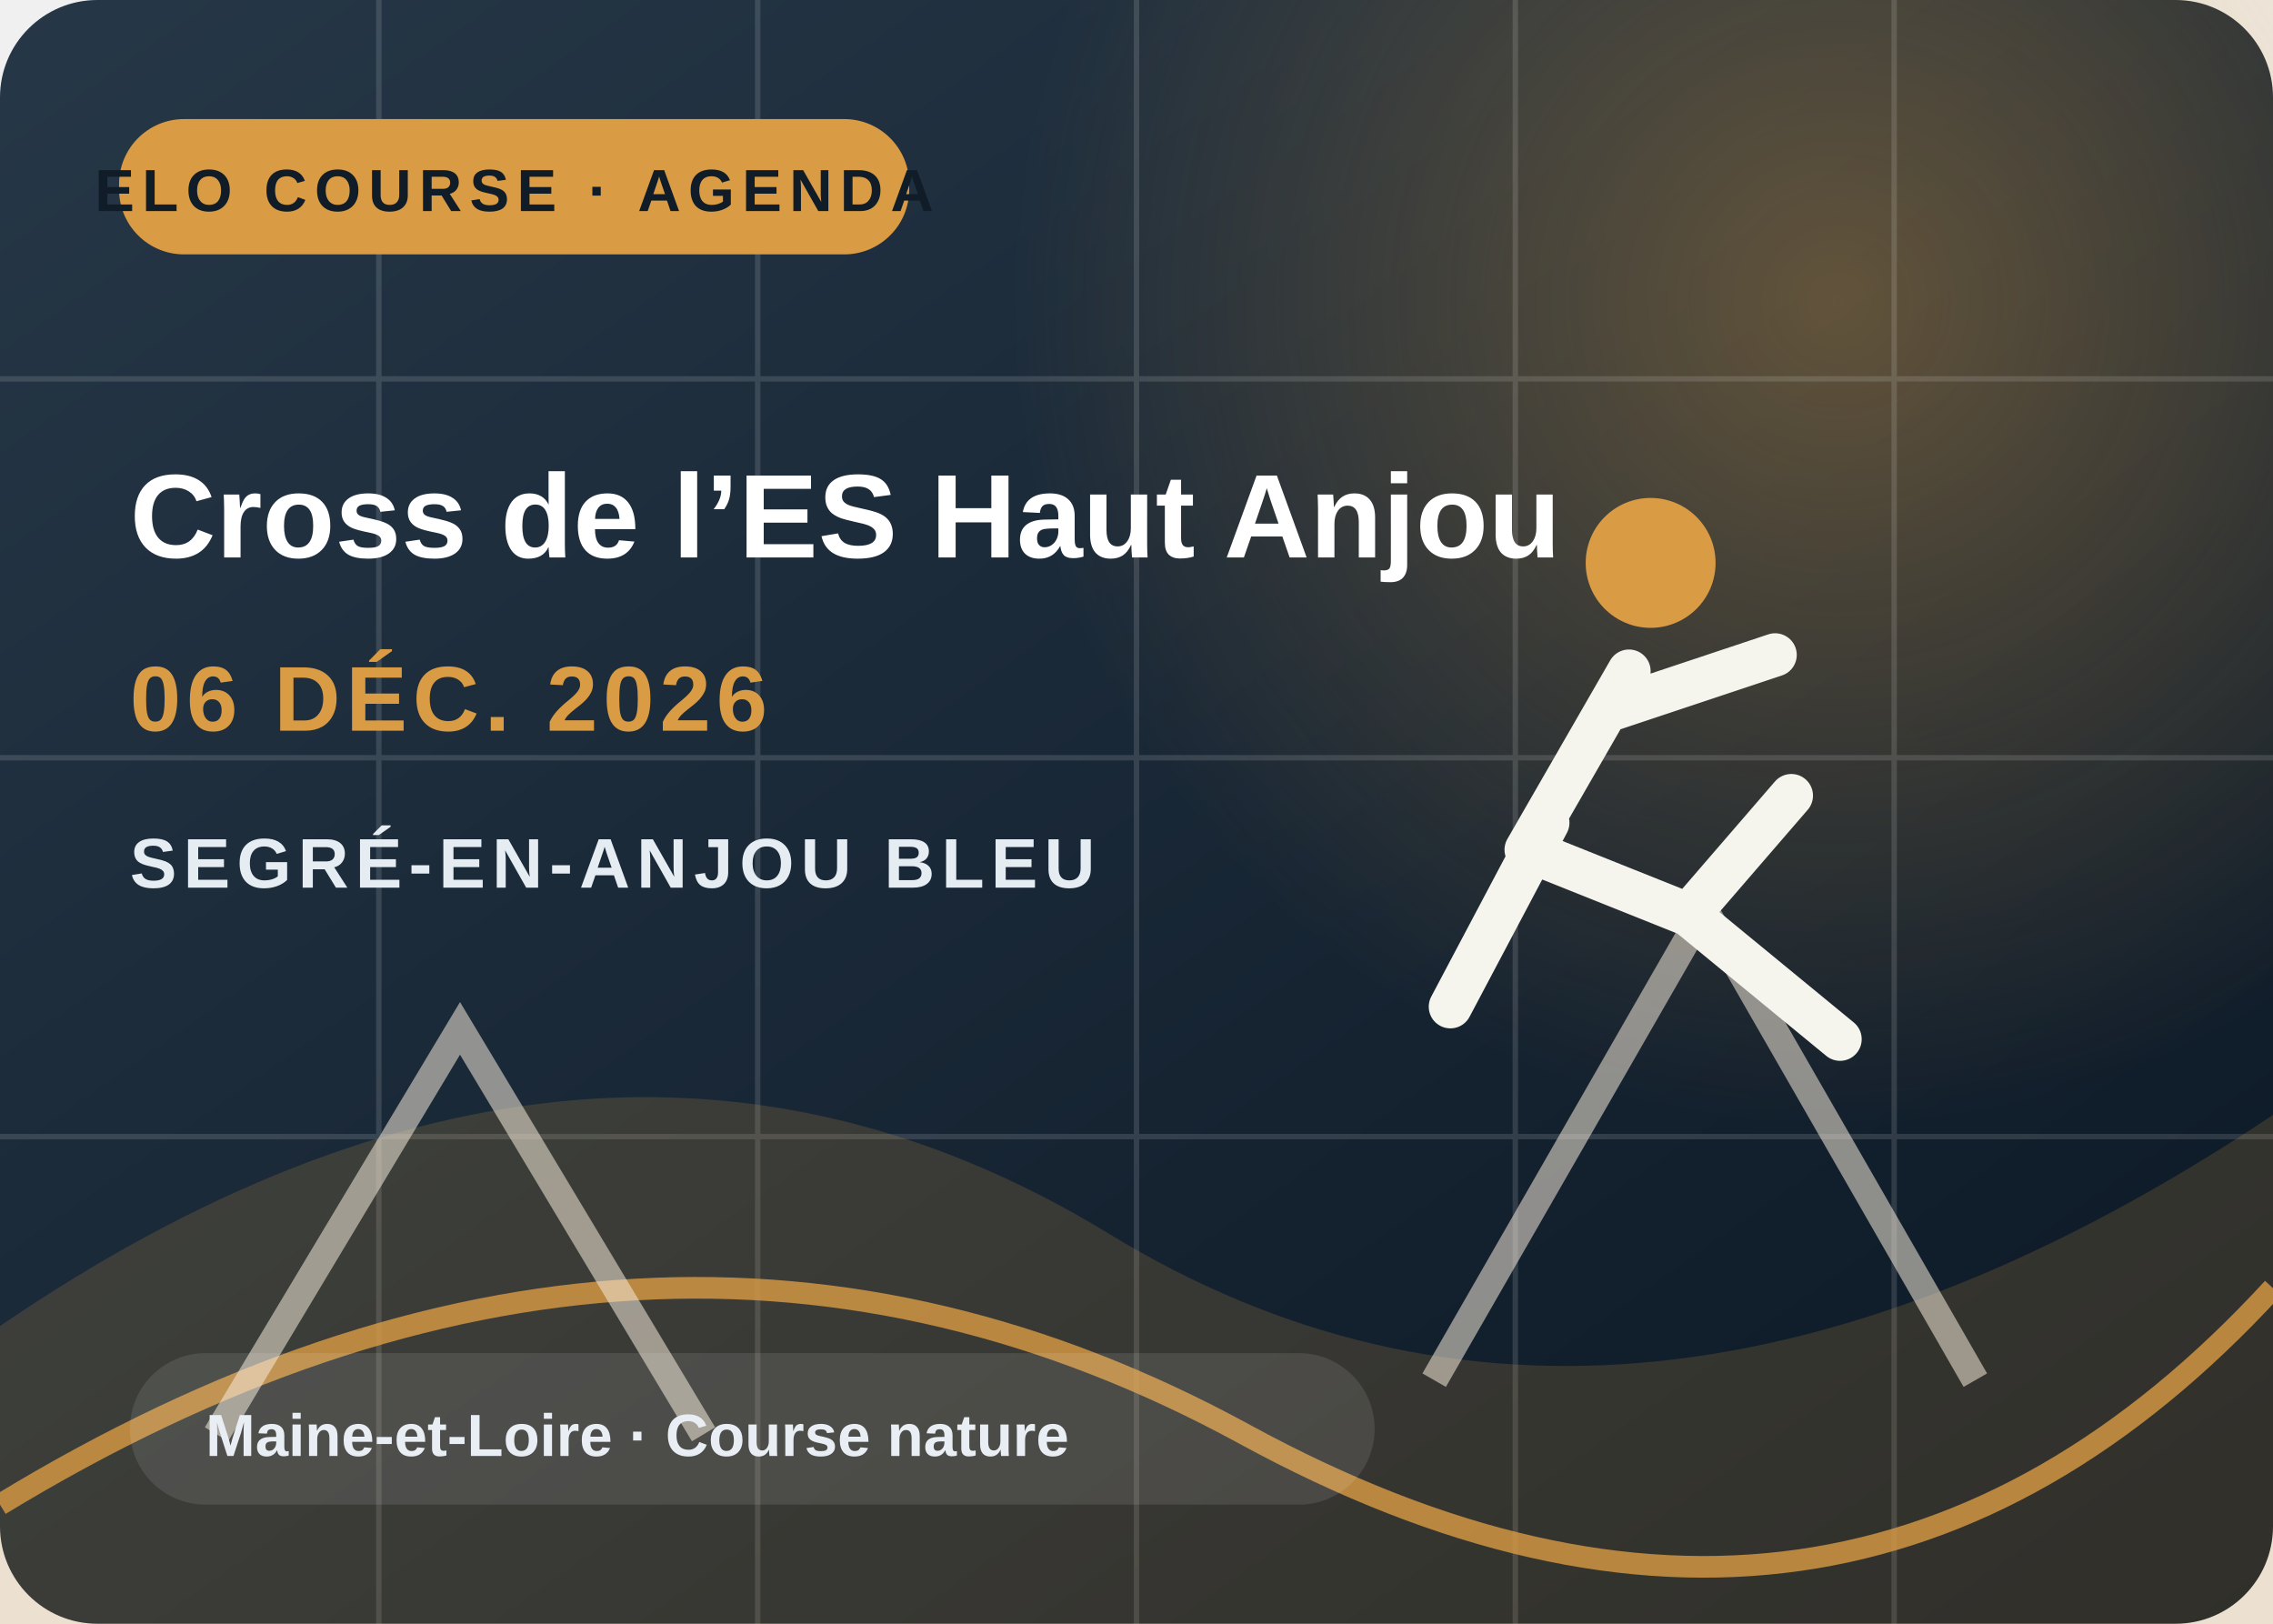
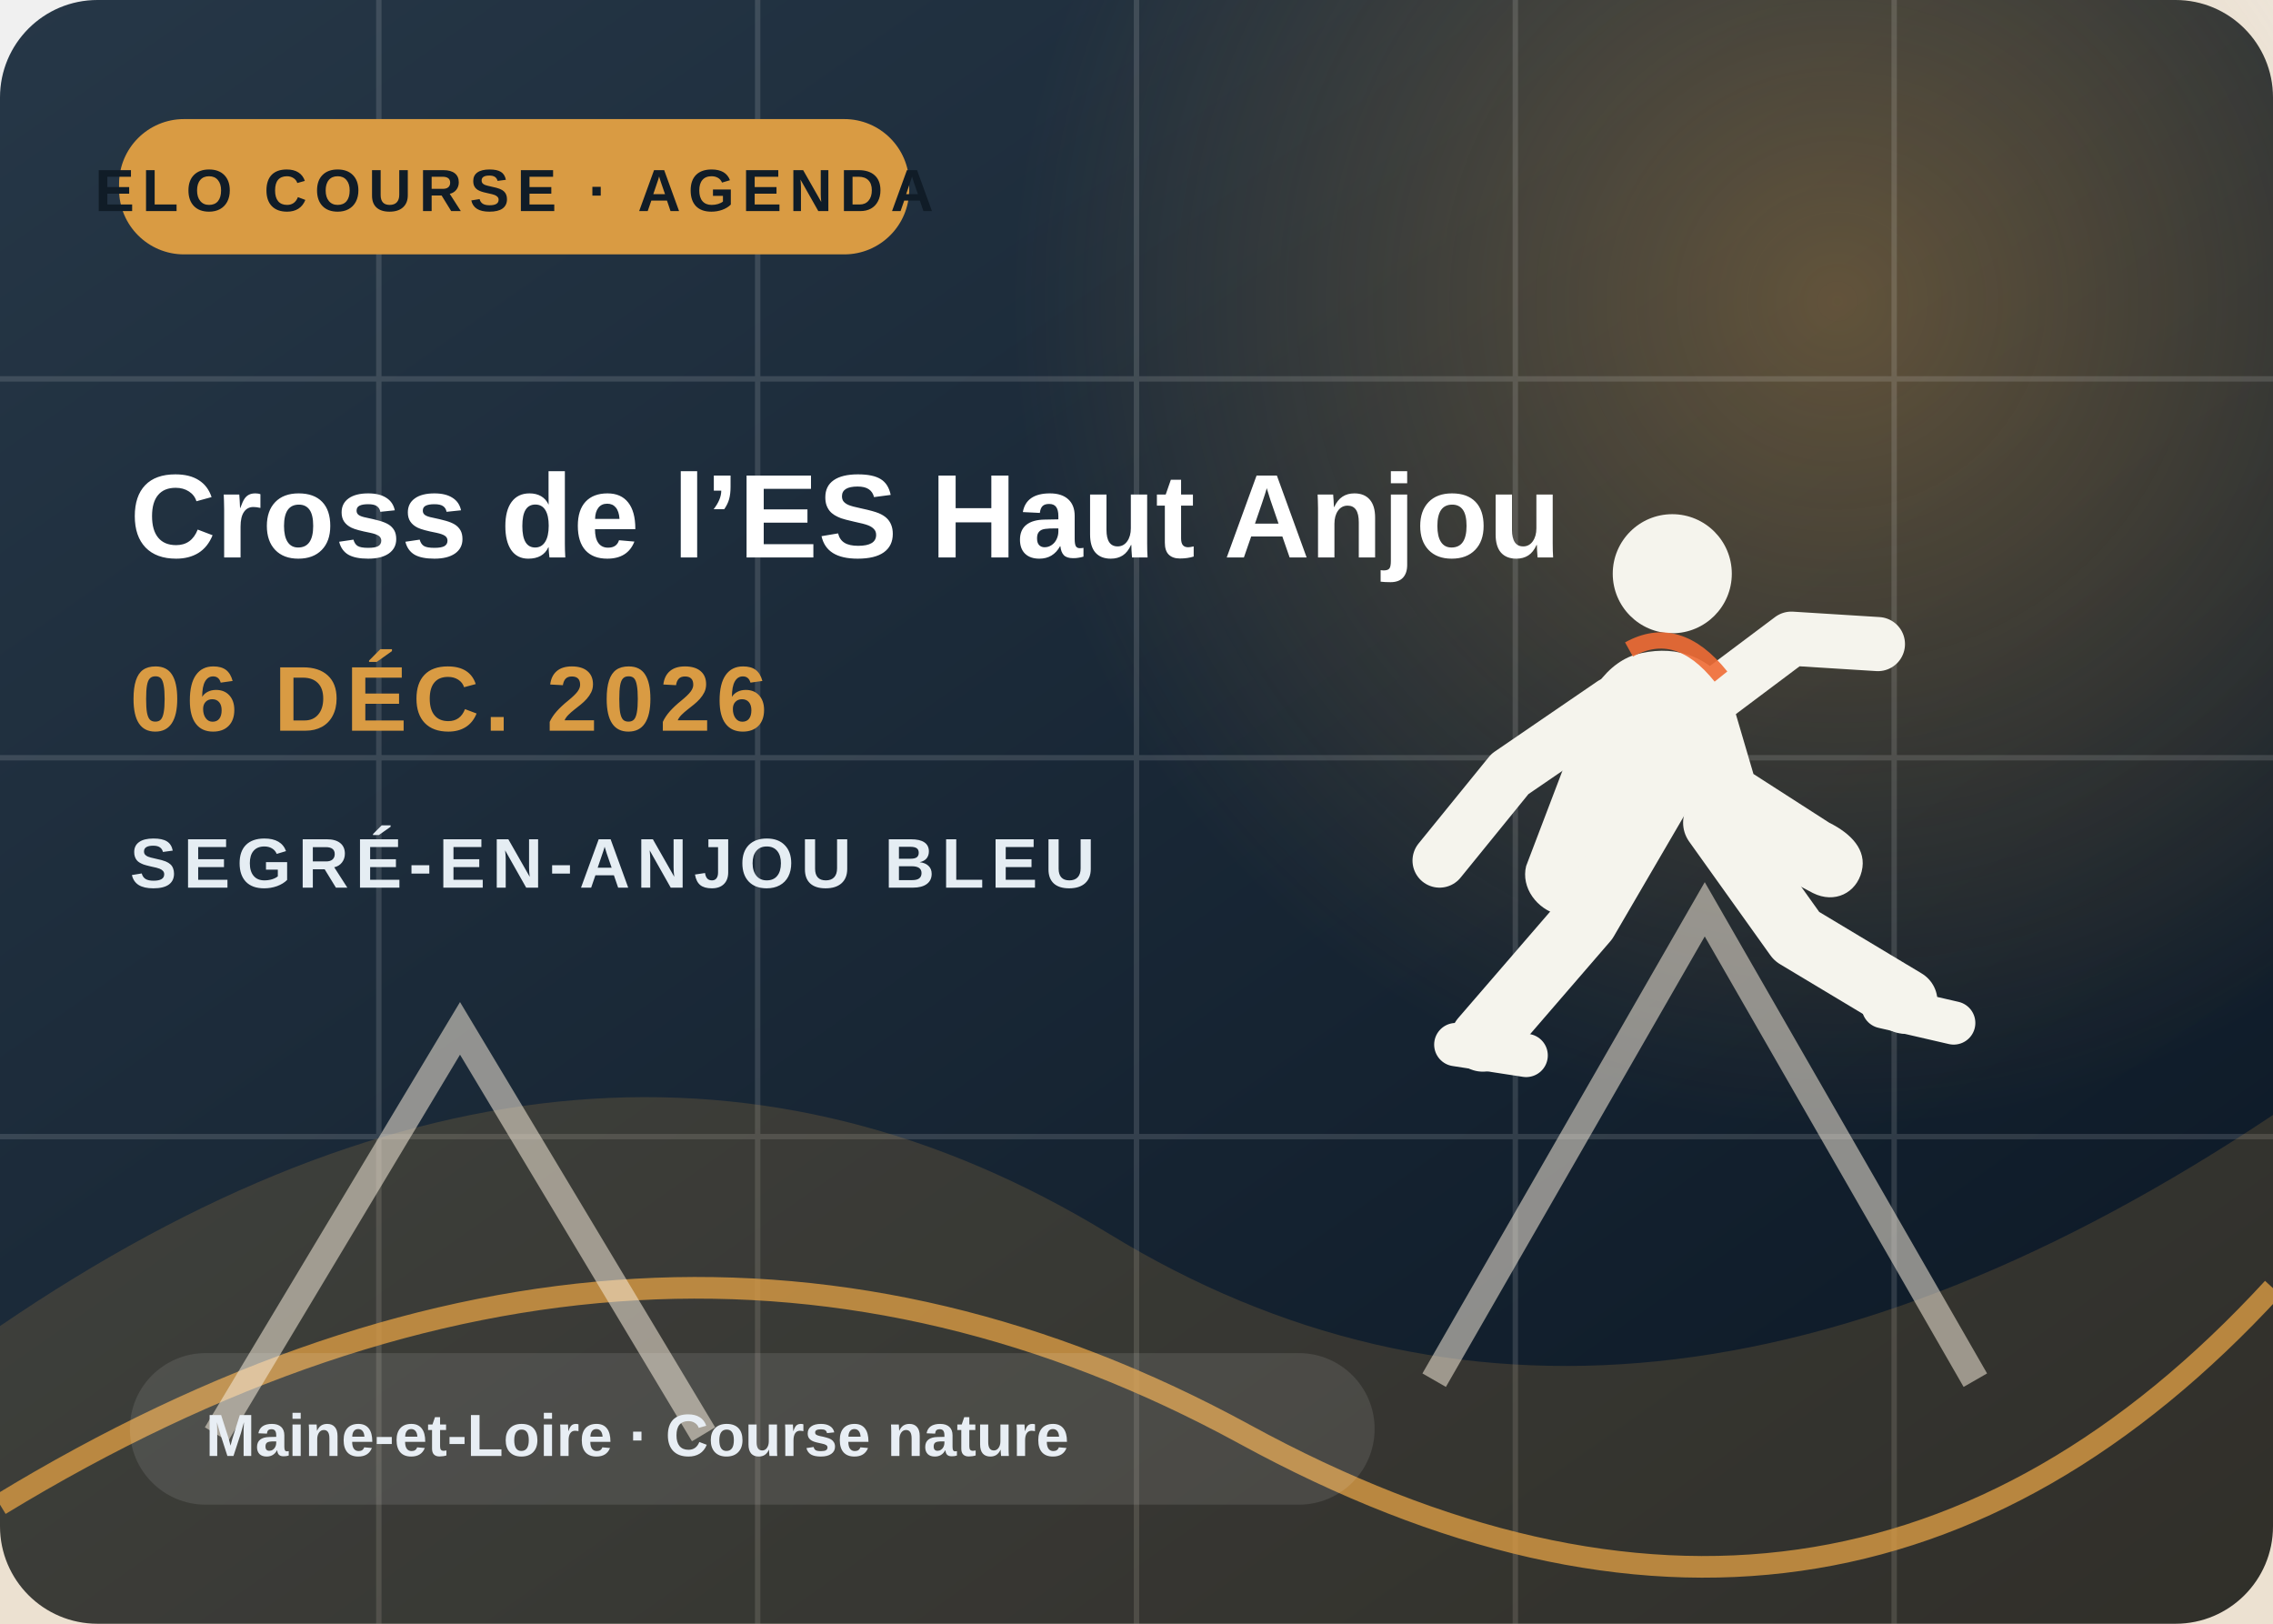
<svg xmlns="http://www.w3.org/2000/svg" viewBox="0 0 420 300" role="img" aria-label="Cross de l’ES Haut Anjou – 06 DÉC. 2026 – SEGRÉ-EN-ANJOU BLEU">
  <defs>
    <linearGradient id="g" x1="0" y1="0" x2="1" y2="1">
      <stop stop-color="#263747" />
      <stop offset="1" stop-color="#0b1724" />
    </linearGradient>
    <radialGradient id="glow">
      <stop stop-color="#d99b43" stop-opacity=".38" />
      <stop offset="1" stop-color="#d99b43" stop-opacity="0" />
    </radialGradient>
  </defs>
  <rect width="420" height="300" rx="18" fill="url(#g)" />
  <circle cx="340" cy="55" r="155" fill="url(#glow)" />
  <g opacity=".13" stroke="#fff">
    <path d="M0 70H420M0 140H420M0 210H420" />
    <path d="M70 0V300M140 0V300M210 0V300M280 0V300M350 0V300" />
  </g>
  <path d="M0 245 Q110 170 205 228 T420 206 V340 H0Z" fill="#d99b43" opacity=".18" />
  <path d="M0 278 Q120 205 230 265 T420 238" fill="none" stroke="#d99b43" stroke-width="4" opacity=".8" />
  <path d="M40 265 L85 190 L130 265 M265 255 L315 168 L365 255" fill="none" stroke="#f4ead8" stroke-width="5" opacity=".55" />
-   <g transform="translate(270 104)" fill="none" stroke="#f5f4ed" stroke-width="8" stroke-linecap="round" stroke-linejoin="round">
-     <circle cx="35" cy="0" r="12" fill="#d99b43" stroke="none" />
-     <path d="M31 20L12 53 42 65 61 43M16 48L-2 82M42 65L70 88M28 27L58 17" />
+   <g transform="translate(270 101)">
+     <circle cx="39" cy="5" r="11" fill="#f5f4ed" />
+     <path d="M32 20 C26 22 22 29 20 38 L12 59 C11 63 14 67 18 68 C22 69 25 66 27 62 L37 43 L48 55 L65 64 C69 66 73 64 74 60 C75 56 72 53 68 51 L54 42 L49 25 C45 20 39 18 32 20Z" fill="#f5f4ed" />
+     <path d="M28 29 L9 42 L-4 58" fill="none" stroke="#f5f4ed" stroke-width="10" stroke-linecap="round" stroke-linejoin="round" />
+     <path d="M45 29 L61 17 L77 18" fill="none" stroke="#f5f4ed" stroke-width="10" stroke-linecap="round" stroke-linejoin="round" />
+     <path d="M37 45 L23 69 L4 91" fill="none" stroke="#f5f4ed" stroke-width="12" stroke-linecap="round" stroke-linejoin="round" />
+     <path d="M47 51 L62 72 L82 84" fill="none" stroke="#f5f4ed" stroke-width="12" stroke-linecap="round" stroke-linejoin="round" />
+     <path d="M-1 92 L12 94 M78 85 L91 88" fill="none" stroke="#f5f4ed" stroke-width="8" stroke-linecap="round" />
+     <path d="M31 19 Q40 14 48 24" fill="none" stroke="#ef6b35" stroke-width="3" opacity=".9" />
  </g>
  <rect x="22" y="22" width="146" height="25" rx="12" fill="#d99b43" />
  <text x="95" y="39" text-anchor="middle" fill="#101c27" font-family="Arial,sans-serif" font-size="11" font-weight="800" letter-spacing="1.4">ELO COURSE · AGENDA</text>
  <text x="24" y="103" fill="#fff" font-family="Arial,sans-serif" font-size="22" font-weight="800">Cross de l’ES Haut Anjou</text>
  <text x="24" y="135" fill="#d99b43" font-family="Arial,sans-serif" font-size="17" font-weight="800" letter-spacing="1">06 DÉC. 2026</text>
  <text x="24" y="164" fill="#e5edf3" font-family="Arial,sans-serif" font-size="13" font-weight="700" letter-spacing="1.2">SEGRÉ-EN-ANJOU BLEU</text>
  <rect x="24" y="250" width="230" height="28" rx="14" fill="#fff" fill-opacity=".1" />
  <text x="38" y="269" fill="#e8eef4" font-family="Arial,sans-serif" font-size="11" font-weight="700">Maine-et-Loire · Course nature</text>
</svg>
